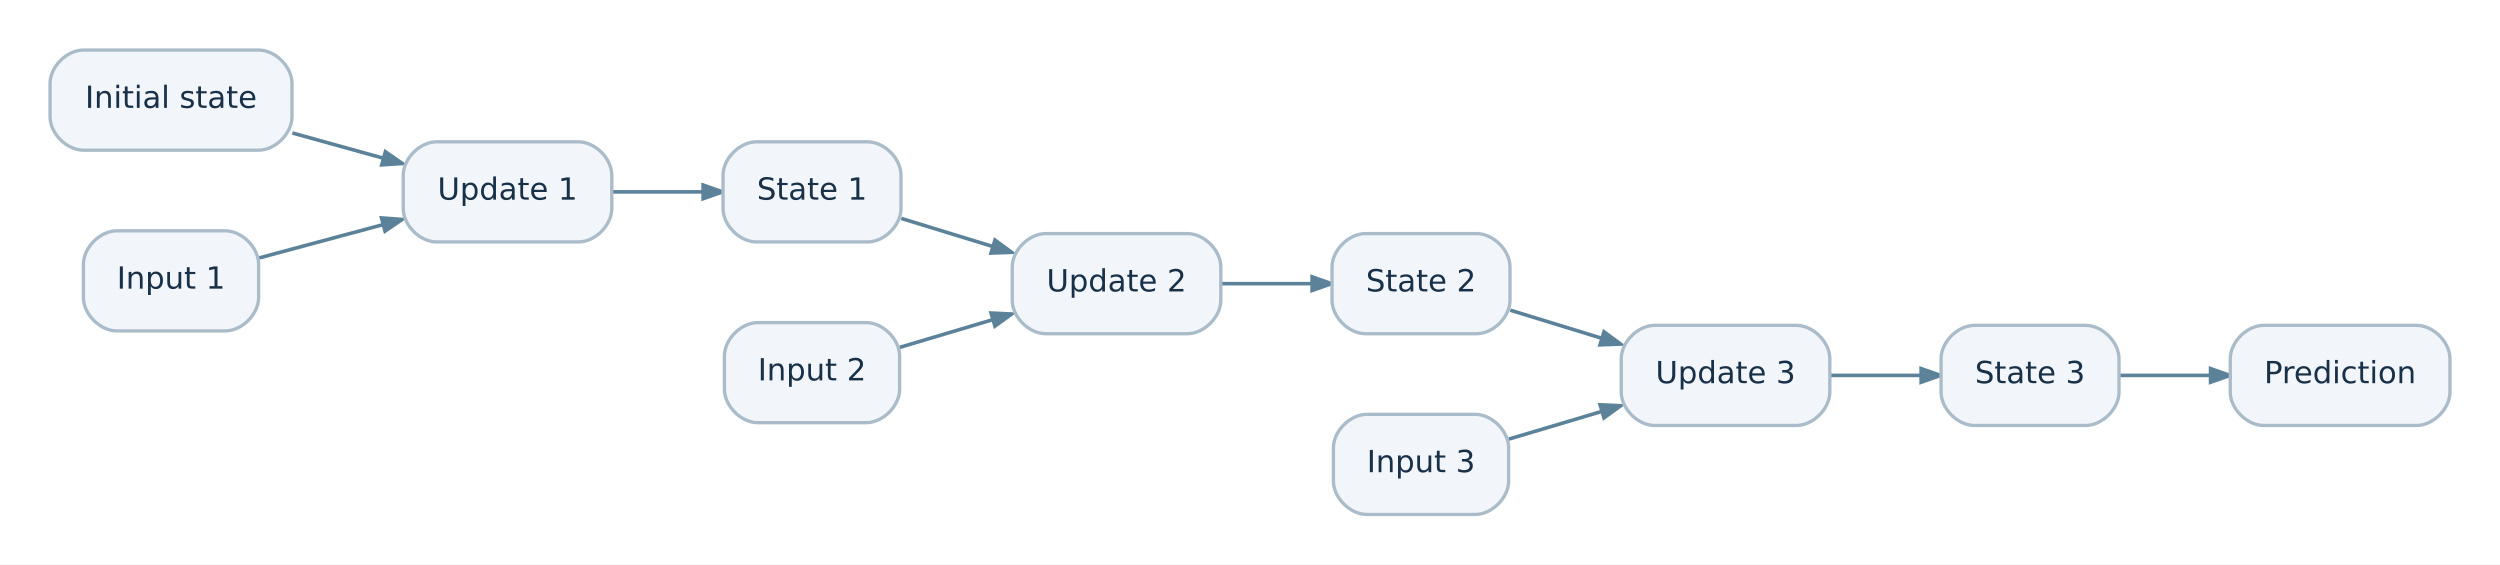
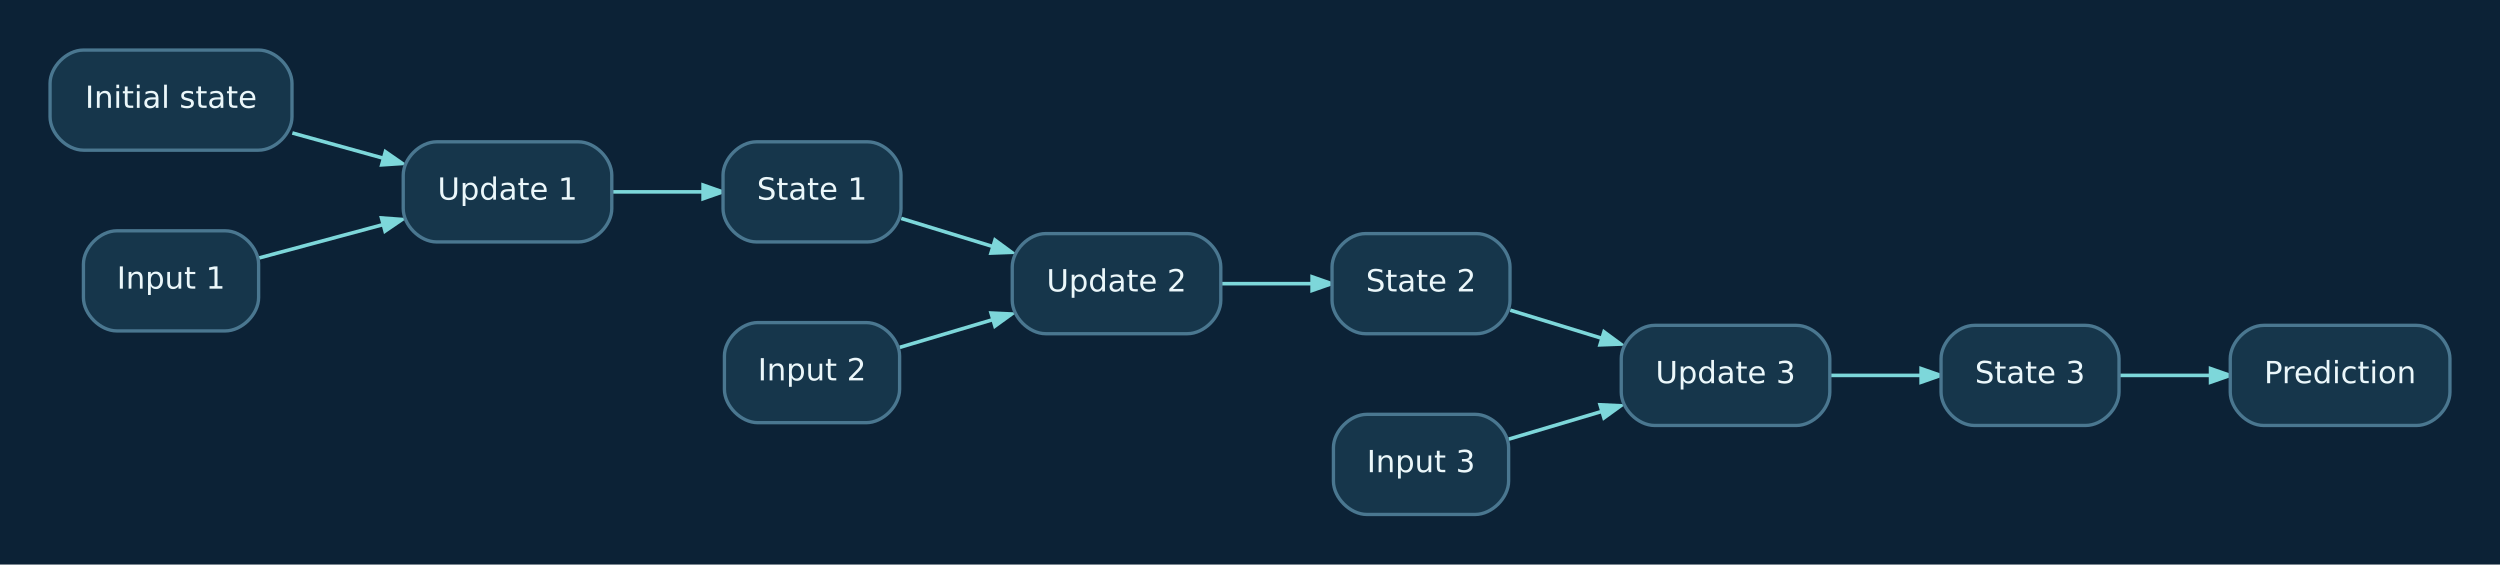
<svg xmlns="http://www.w3.org/2000/svg" width="899pt" height="203pt" viewBox="0.00 0.00 899.00 203.00">
  <g id="graph0" class="graph" transform="scale(1 1) rotate(0) translate(18 185)">
-     <polygon fill="white" stroke="transparent" points="-18,18 -18,-185 881,-185 881,18 -18,18" />
+     <polygon fill="#0c2236" stroke="transparent" points="-18,18 -18,-185 881,-185 881,18 -18,18" />
    <g id="edge1" class="edge">
-       <path fill="none" stroke="#5c8299" stroke-width="1.3" d="M87.13,-137.18C97.74,-134.24 109.13,-131.08 119.8,-128.12" />
-       <polygon fill="#5c8299" stroke="#5c8299" stroke-width="1.3" points="120.59,-130.44 126.68,-126.21 119.28,-125.72 120.59,-130.44" />
+       <path fill="none" stroke="#7dd7da" stroke-width="1.3" d="M87.13,-137.18C97.74,-134.24 109.13,-131.08 119.8,-128.12" />
+       <polygon fill="#7dd7da" stroke="#7dd7da" stroke-width="1.3" points="120.59,-130.44 126.68,-126.21 119.28,-125.72 120.59,-130.44" />
    </g>
    <g id="edge3" class="edge">
-       <path fill="none" stroke="#5c8299" stroke-width="1.3" d="M202.19,-116C212.67,-116 224.11,-116 234.68,-116" />
-       <polygon fill="#5c8299" stroke="#5c8299" stroke-width="1.3" points="234.84,-118.45 241.84,-116 234.84,-113.55 234.84,-118.45" />
+       <path fill="none" stroke="#7dd7da" stroke-width="1.3" d="M202.19,-116C212.67,-116 224.11,-116 234.68,-116" />
+       <polygon fill="#7dd7da" stroke="#7dd7da" stroke-width="1.3" points="234.84,-118.45 241.84,-116 234.84,-113.55 234.84,-118.45" />
    </g>
    <g id="edge2" class="edge">
-       <path fill="none" stroke="#5c8299" stroke-width="1.3" d="M75.15,-92.24C88.64,-95.87 104.74,-100.2 119.49,-104.16" />
-       <polygon fill="#5c8299" stroke="#5c8299" stroke-width="1.3" points="119.2,-106.62 126.6,-106.08 120.47,-101.89 119.2,-106.62" />
+       <path fill="none" stroke="#7dd7da" stroke-width="1.3" d="M75.15,-92.24C88.64,-95.87 104.74,-100.2 119.49,-104.16" />
+       <polygon fill="#7dd7da" stroke="#7dd7da" stroke-width="1.3" points="119.2,-106.62 126.6,-106.08 120.47,-101.89 119.2,-106.62" />
    </g>
    <g id="edge4" class="edge">
-       <path fill="none" stroke="#5c8299" stroke-width="1.3" d="M306.09,-106.46C316.36,-103.3 327.98,-99.73 339.01,-96.35" />
-       <polygon fill="#5c8299" stroke="#5c8299" stroke-width="1.3" points="339.8,-98.67 345.78,-94.27 338.37,-93.99 339.8,-98.67" />
+       <path fill="none" stroke="#7dd7da" stroke-width="1.3" d="M306.09,-106.46C316.36,-103.3 327.98,-99.73 339.01,-96.35" />
+       <polygon fill="#7dd7da" stroke="#7dd7da" stroke-width="1.3" points="339.8,-98.67 345.78,-94.27 338.37,-93.99 339.8,-98.67" />
    </g>
    <g id="edge6" class="edge">
-       <path fill="none" stroke="#5c8299" stroke-width="1.3" d="M421.19,-83C431.67,-83 443.11,-83 453.68,-83" />
-       <polygon fill="#5c8299" stroke="#5c8299" stroke-width="1.3" points="453.84,-85.45 460.84,-83 453.84,-80.55 453.84,-85.45" />
+       <path fill="none" stroke="#7dd7da" stroke-width="1.3" d="M421.19,-83C431.67,-83 443.11,-83 453.68,-83" />
+       <polygon fill="#7dd7da" stroke="#7dd7da" stroke-width="1.3" points="453.84,-85.45 460.84,-83 453.84,-80.55 453.84,-85.45" />
    </g>
    <g id="edge5" class="edge">
-       <path fill="none" stroke="#5c8299" stroke-width="1.3" d="M305.52,-60.08C315.9,-63.18 327.72,-66.69 338.92,-70.03" />
-       <polygon fill="#5c8299" stroke="#5c8299" stroke-width="1.3" points="338.39,-72.43 345.8,-72.08 339.79,-67.73 338.39,-72.43" />
+       <path fill="none" stroke="#7dd7da" stroke-width="1.3" d="M305.52,-60.08C315.9,-63.18 327.72,-66.69 338.92,-70.03" />
+       <polygon fill="#7dd7da" stroke="#7dd7da" stroke-width="1.3" points="338.39,-72.43 345.8,-72.08 339.79,-67.73 338.39,-72.43" />
    </g>
    <g id="edge7" class="edge">
-       <path fill="none" stroke="#5c8299" stroke-width="1.3" d="M525.09,-73.46C535.36,-70.3 546.98,-66.73 558.01,-63.35" />
-       <polygon fill="#5c8299" stroke="#5c8299" stroke-width="1.3" points="558.8,-65.67 564.78,-61.27 557.37,-60.99 558.8,-65.67" />
+       <path fill="none" stroke="#7dd7da" stroke-width="1.3" d="M525.09,-73.46C535.36,-70.3 546.98,-66.73 558.01,-63.35" />
+       <polygon fill="#7dd7da" stroke="#7dd7da" stroke-width="1.3" points="558.8,-65.67 564.78,-61.27 557.37,-60.99 558.8,-65.67" />
    </g>
    <g id="edge9" class="edge">
-       <path fill="none" stroke="#5c8299" stroke-width="1.3" d="M640.19,-50C650.67,-50 662.11,-50 672.68,-50" />
-       <polygon fill="#5c8299" stroke="#5c8299" stroke-width="1.3" points="672.84,-52.45 679.84,-50 672.84,-47.55 672.84,-52.45" />
+       <path fill="none" stroke="#7dd7da" stroke-width="1.3" d="M640.19,-50C650.67,-50 662.11,-50 672.68,-50" />
+       <polygon fill="#7dd7da" stroke="#7dd7da" stroke-width="1.3" points="672.84,-52.45 679.84,-50 672.84,-47.55 672.84,-52.45" />
    </g>
    <g id="edge8" class="edge">
-       <path fill="none" stroke="#5c8299" stroke-width="1.3" d="M524.52,-27.08C534.9,-30.18 546.72,-33.69 557.92,-37.03" />
-       <polygon fill="#5c8299" stroke="#5c8299" stroke-width="1.3" points="557.39,-39.43 564.8,-39.08 558.79,-34.73 557.39,-39.43" />
+       <path fill="none" stroke="#7dd7da" stroke-width="1.3" d="M524.52,-27.08C534.9,-30.18 546.72,-33.69 557.92,-37.03" />
+       <polygon fill="#7dd7da" stroke="#7dd7da" stroke-width="1.3" points="557.39,-39.43 564.8,-39.08 558.79,-34.73 557.39,-39.43" />
    </g>
    <g id="edge10" class="edge">
-       <path fill="none" stroke="#5c8299" stroke-width="1.3" d="M744.09,-50C754.25,-50 765.77,-50 776.78,-50" />
-       <polygon fill="#5c8299" stroke="#5c8299" stroke-width="1.3" points="776.92,-52.45 783.92,-50 776.92,-47.55 776.92,-52.45" />
+       <path fill="none" stroke="#7dd7da" stroke-width="1.3" d="M744.09,-50C754.25,-50 765.77,-50 776.78,-50" />
+       <polygon fill="#7dd7da" stroke="#7dd7da" stroke-width="1.3" points="776.92,-52.45 783.92,-50 776.92,-47.55 776.92,-52.45" />
    </g>
    <g id="node1" class="node">
-       <path fill="#f2f6fa" stroke="#aabbc9" stroke-width="1.2" d="M75,-167C75,-167 12,-167 12,-167 6,-167 0,-161 0,-155 0,-155 0,-143 0,-143 0,-137 6,-131 12,-131 12,-131 75,-131 75,-131 81,-131 87,-137 87,-143 87,-143 87,-155 87,-155 87,-161 81,-167 75,-167" />
-       <text text-anchor="middle" x="43.5" y="-146.2" font-family="DejaVu Sans" font-size="11.00" fill="#183149">Initial state</text>
+       <path fill="#16364b" stroke="#4a7790" stroke-width="1.2" d="M75,-167C75,-167 12,-167 12,-167 6,-167 0,-161 0,-155 0,-155 0,-143 0,-143 0,-137 6,-131 12,-131 12,-131 75,-131 75,-131 81,-131 87,-137 87,-143 87,-143 87,-155 87,-155 87,-161 81,-167 75,-167" />
+       <text text-anchor="middle" x="43.5" y="-146.2" font-family="DejaVu Sans" font-size="11.00" fill="#ebf7fa">Initial state</text>
    </g>
    <g id="node2" class="node">
-       <path fill="#f2f6fa" stroke="#aabbc9" stroke-width="1.2" d="M190,-134C190,-134 139,-134 139,-134 133,-134 127,-128 127,-122 127,-122 127,-110 127,-110 127,-104 133,-98 139,-98 139,-98 190,-98 190,-98 196,-98 202,-104 202,-110 202,-110 202,-122 202,-122 202,-128 196,-134 190,-134" />
-       <text text-anchor="middle" x="164.5" y="-113.2" font-family="DejaVu Sans" font-size="11.00" fill="#183149">Update 1</text>
+       <path fill="#16364b" stroke="#4a7790" stroke-width="1.2" d="M190,-134C190,-134 139,-134 139,-134 133,-134 127,-128 127,-122 127,-122 127,-110 127,-110 127,-104 133,-98 139,-98 139,-98 190,-98 190,-98 196,-98 202,-104 202,-110 202,-110 202,-122 202,-122 202,-128 196,-134 190,-134" />
+       <text text-anchor="middle" x="164.5" y="-113.2" font-family="DejaVu Sans" font-size="11.00" fill="#ebf7fa">Update 1</text>
    </g>
    <g id="node3" class="node">
-       <path fill="#f2f6fa" stroke="#aabbc9" stroke-width="1.2" d="M63,-102C63,-102 24,-102 24,-102 18,-102 12,-96 12,-90 12,-90 12,-78 12,-78 12,-72 18,-66 24,-66 24,-66 63,-66 63,-66 69,-66 75,-72 75,-78 75,-78 75,-90 75,-90 75,-96 69,-102 63,-102" />
-       <text text-anchor="middle" x="43.5" y="-81.2" font-family="DejaVu Sans" font-size="11.00" fill="#183149">Input 1</text>
+       <path fill="#16364b" stroke="#4a7790" stroke-width="1.2" d="M63,-102C63,-102 24,-102 24,-102 18,-102 12,-96 12,-90 12,-90 12,-78 12,-78 12,-72 18,-66 24,-66 24,-66 63,-66 63,-66 69,-66 75,-72 75,-78 75,-78 75,-90 75,-90 75,-96 69,-102 63,-102" />
+       <text text-anchor="middle" x="43.5" y="-81.2" font-family="DejaVu Sans" font-size="11.00" fill="#ebf7fa">Input 1</text>
    </g>
    <g id="node4" class="node">
-       <path fill="#f2f6fa" stroke="#aabbc9" stroke-width="1.2" d="M294,-134C294,-134 254,-134 254,-134 248,-134 242,-128 242,-122 242,-122 242,-110 242,-110 242,-104 248,-98 254,-98 254,-98 294,-98 294,-98 300,-98 306,-104 306,-110 306,-110 306,-122 306,-122 306,-128 300,-134 294,-134" />
-       <text text-anchor="middle" x="274" y="-113.2" font-family="DejaVu Sans" font-size="11.00" fill="#183149">State 1</text>
+       <path fill="#16364b" stroke="#4a7790" stroke-width="1.2" d="M294,-134C294,-134 254,-134 254,-134 248,-134 242,-128 242,-122 242,-122 242,-110 242,-110 242,-104 248,-98 254,-98 254,-98 294,-98 294,-98 300,-98 306,-104 306,-110 306,-110 306,-122 306,-122 306,-128 300,-134 294,-134" />
+       <text text-anchor="middle" x="274" y="-113.2" font-family="DejaVu Sans" font-size="11.00" fill="#ebf7fa">State 1</text>
    </g>
    <g id="node5" class="node">
-       <path fill="#f2f6fa" stroke="#aabbc9" stroke-width="1.2" d="M409,-101C409,-101 358,-101 358,-101 352,-101 346,-95 346,-89 346,-89 346,-77 346,-77 346,-71 352,-65 358,-65 358,-65 409,-65 409,-65 415,-65 421,-71 421,-77 421,-77 421,-89 421,-89 421,-95 415,-101 409,-101" />
-       <text text-anchor="middle" x="383.5" y="-80.2" font-family="DejaVu Sans" font-size="11.00" fill="#183149">Update 2</text>
+       <path fill="#16364b" stroke="#4a7790" stroke-width="1.2" d="M409,-101C409,-101 358,-101 358,-101 352,-101 346,-95 346,-89 346,-89 346,-77 346,-77 346,-71 352,-65 358,-65 358,-65 409,-65 409,-65 415,-65 421,-71 421,-77 421,-77 421,-89 421,-89 421,-95 415,-101 409,-101" />
+       <text text-anchor="middle" x="383.5" y="-80.2" font-family="DejaVu Sans" font-size="11.00" fill="#ebf7fa">Update 2</text>
    </g>
    <g id="node6" class="node">
-       <path fill="#f2f6fa" stroke="#aabbc9" stroke-width="1.2" d="M293.5,-69C293.5,-69 254.5,-69 254.5,-69 248.5,-69 242.5,-63 242.5,-57 242.5,-57 242.5,-45 242.5,-45 242.5,-39 248.5,-33 254.5,-33 254.5,-33 293.5,-33 293.5,-33 299.5,-33 305.5,-39 305.5,-45 305.5,-45 305.5,-57 305.5,-57 305.5,-63 299.5,-69 293.5,-69" />
-       <text text-anchor="middle" x="274" y="-48.2" font-family="DejaVu Sans" font-size="11.00" fill="#183149">Input 2</text>
+       <path fill="#16364b" stroke="#4a7790" stroke-width="1.2" d="M293.5,-69C293.5,-69 254.5,-69 254.5,-69 248.5,-69 242.5,-63 242.5,-57 242.5,-57 242.5,-45 242.5,-45 242.5,-39 248.5,-33 254.5,-33 254.5,-33 293.5,-33 293.5,-33 299.5,-33 305.5,-39 305.5,-45 305.5,-45 305.5,-57 305.5,-57 305.5,-63 299.5,-69 293.5,-69" />
+       <text text-anchor="middle" x="274" y="-48.2" font-family="DejaVu Sans" font-size="11.00" fill="#ebf7fa">Input 2</text>
    </g>
    <g id="node7" class="node">
-       <path fill="#f2f6fa" stroke="#aabbc9" stroke-width="1.2" d="M513,-101C513,-101 473,-101 473,-101 467,-101 461,-95 461,-89 461,-89 461,-77 461,-77 461,-71 467,-65 473,-65 473,-65 513,-65 513,-65 519,-65 525,-71 525,-77 525,-77 525,-89 525,-89 525,-95 519,-101 513,-101" />
-       <text text-anchor="middle" x="493" y="-80.2" font-family="DejaVu Sans" font-size="11.00" fill="#183149">State 2</text>
+       <path fill="#16364b" stroke="#4a7790" stroke-width="1.2" d="M513,-101C513,-101 473,-101 473,-101 467,-101 461,-95 461,-89 461,-89 461,-77 461,-77 461,-71 467,-65 473,-65 473,-65 513,-65 513,-65 519,-65 525,-71 525,-77 525,-77 525,-89 525,-89 525,-95 519,-101 513,-101" />
+       <text text-anchor="middle" x="493" y="-80.2" font-family="DejaVu Sans" font-size="11.00" fill="#ebf7fa">State 2</text>
    </g>
    <g id="node8" class="node">
-       <path fill="#f2f6fa" stroke="#aabbc9" stroke-width="1.2" d="M628,-68C628,-68 577,-68 577,-68 571,-68 565,-62 565,-56 565,-56 565,-44 565,-44 565,-38 571,-32 577,-32 577,-32 628,-32 628,-32 634,-32 640,-38 640,-44 640,-44 640,-56 640,-56 640,-62 634,-68 628,-68" />
-       <text text-anchor="middle" x="602.5" y="-47.2" font-family="DejaVu Sans" font-size="11.00" fill="#183149">Update 3</text>
+       <path fill="#16364b" stroke="#4a7790" stroke-width="1.2" d="M628,-68C628,-68 577,-68 577,-68 571,-68 565,-62 565,-56 565,-56 565,-44 565,-44 565,-38 571,-32 577,-32 577,-32 628,-32 628,-32 634,-32 640,-38 640,-44 640,-44 640,-56 640,-56 640,-62 634,-68 628,-68" />
+       <text text-anchor="middle" x="602.5" y="-47.2" font-family="DejaVu Sans" font-size="11.00" fill="#ebf7fa">Update 3</text>
    </g>
    <g id="node9" class="node">
-       <path fill="#f2f6fa" stroke="#aabbc9" stroke-width="1.2" d="M512.5,-36C512.5,-36 473.5,-36 473.5,-36 467.5,-36 461.5,-30 461.5,-24 461.5,-24 461.5,-12 461.5,-12 461.5,-6 467.5,0 473.5,0 473.5,0 512.5,0 512.5,0 518.5,0 524.5,-6 524.5,-12 524.5,-12 524.5,-24 524.5,-24 524.5,-30 518.5,-36 512.5,-36" />
-       <text text-anchor="middle" x="493" y="-15.2" font-family="DejaVu Sans" font-size="11.00" fill="#183149">Input 3</text>
+       <path fill="#16364b" stroke="#4a7790" stroke-width="1.2" d="M512.5,-36C512.5,-36 473.5,-36 473.5,-36 467.5,-36 461.5,-30 461.5,-24 461.5,-24 461.5,-12 461.5,-12 461.5,-6 467.5,0 473.5,0 473.5,0 512.5,0 512.5,0 518.5,0 524.5,-6 524.5,-12 524.5,-12 524.5,-24 524.5,-24 524.5,-30 518.5,-36 512.5,-36" />
+       <text text-anchor="middle" x="493" y="-15.2" font-family="DejaVu Sans" font-size="11.00" fill="#ebf7fa">Input 3</text>
    </g>
    <g id="node10" class="node">
-       <path fill="#f2f6fa" stroke="#aabbc9" stroke-width="1.2" d="M732,-68C732,-68 692,-68 692,-68 686,-68 680,-62 680,-56 680,-56 680,-44 680,-44 680,-38 686,-32 692,-32 692,-32 732,-32 732,-32 738,-32 744,-38 744,-44 744,-44 744,-56 744,-56 744,-62 738,-68 732,-68" />
-       <text text-anchor="middle" x="712" y="-47.2" font-family="DejaVu Sans" font-size="11.00" fill="#183149">State 3</text>
+       <path fill="#16364b" stroke="#4a7790" stroke-width="1.2" d="M732,-68C732,-68 692,-68 692,-68 686,-68 680,-62 680,-56 680,-56 680,-44 680,-44 680,-38 686,-32 692,-32 692,-32 732,-32 732,-32 738,-32 744,-38 744,-44 744,-44 744,-56 744,-56 744,-62 738,-68 732,-68" />
+       <text text-anchor="middle" x="712" y="-47.2" font-family="DejaVu Sans" font-size="11.00" fill="#ebf7fa">State 3</text>
    </g>
    <g id="node11" class="node">
-       <path fill="#f2f6fa" stroke="#aabbc9" stroke-width="1.2" d="M851,-68C851,-68 796,-68 796,-68 790,-68 784,-62 784,-56 784,-56 784,-44 784,-44 784,-38 790,-32 796,-32 796,-32 851,-32 851,-32 857,-32 863,-38 863,-44 863,-44 863,-56 863,-56 863,-62 857,-68 851,-68" />
-       <text text-anchor="middle" x="823.5" y="-47.2" font-family="DejaVu Sans" font-size="11.00" fill="#183149">Prediction</text>
+       <path fill="#16364b" stroke="#4a7790" stroke-width="1.2" d="M851,-68C851,-68 796,-68 796,-68 790,-68 784,-62 784,-56 784,-56 784,-44 784,-44 784,-38 790,-32 796,-32 796,-32 851,-32 851,-32 857,-32 863,-38 863,-44 863,-44 863,-56 863,-56 863,-62 857,-68 851,-68" />
+       <text text-anchor="middle" x="823.5" y="-47.2" font-family="DejaVu Sans" font-size="11.00" fill="#ebf7fa">Prediction</text>
    </g>
  </g>
</svg>
